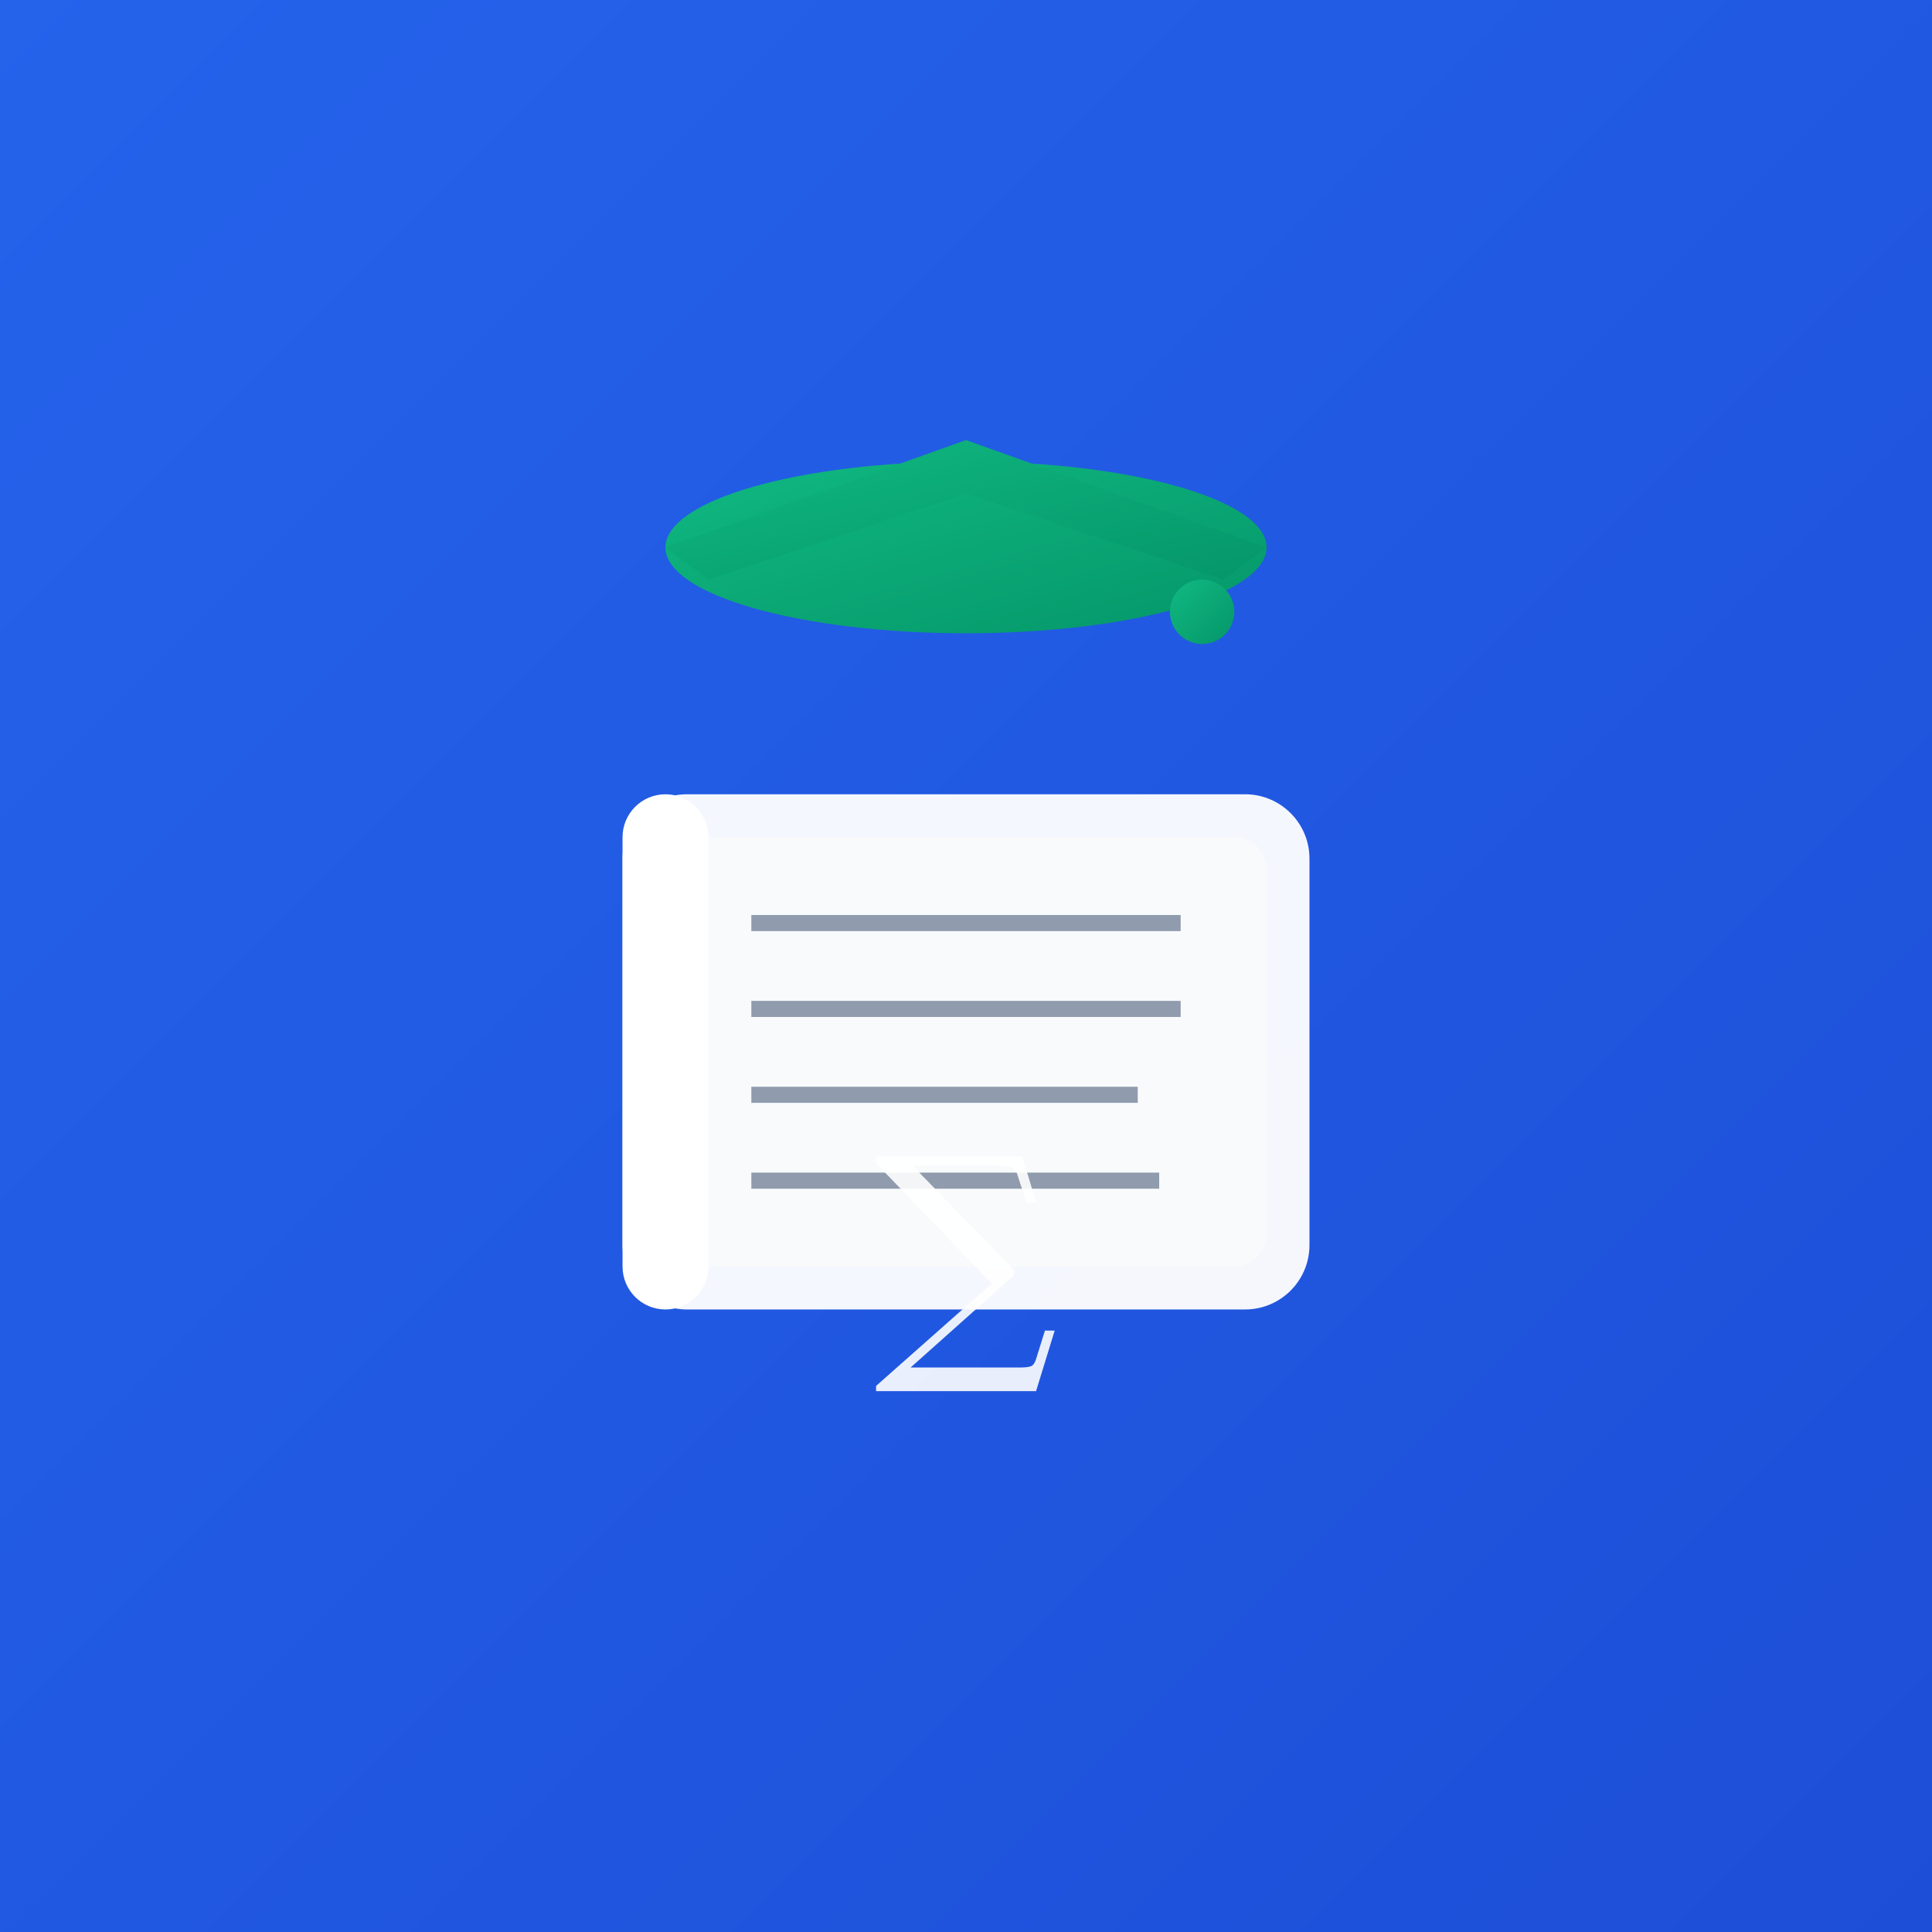
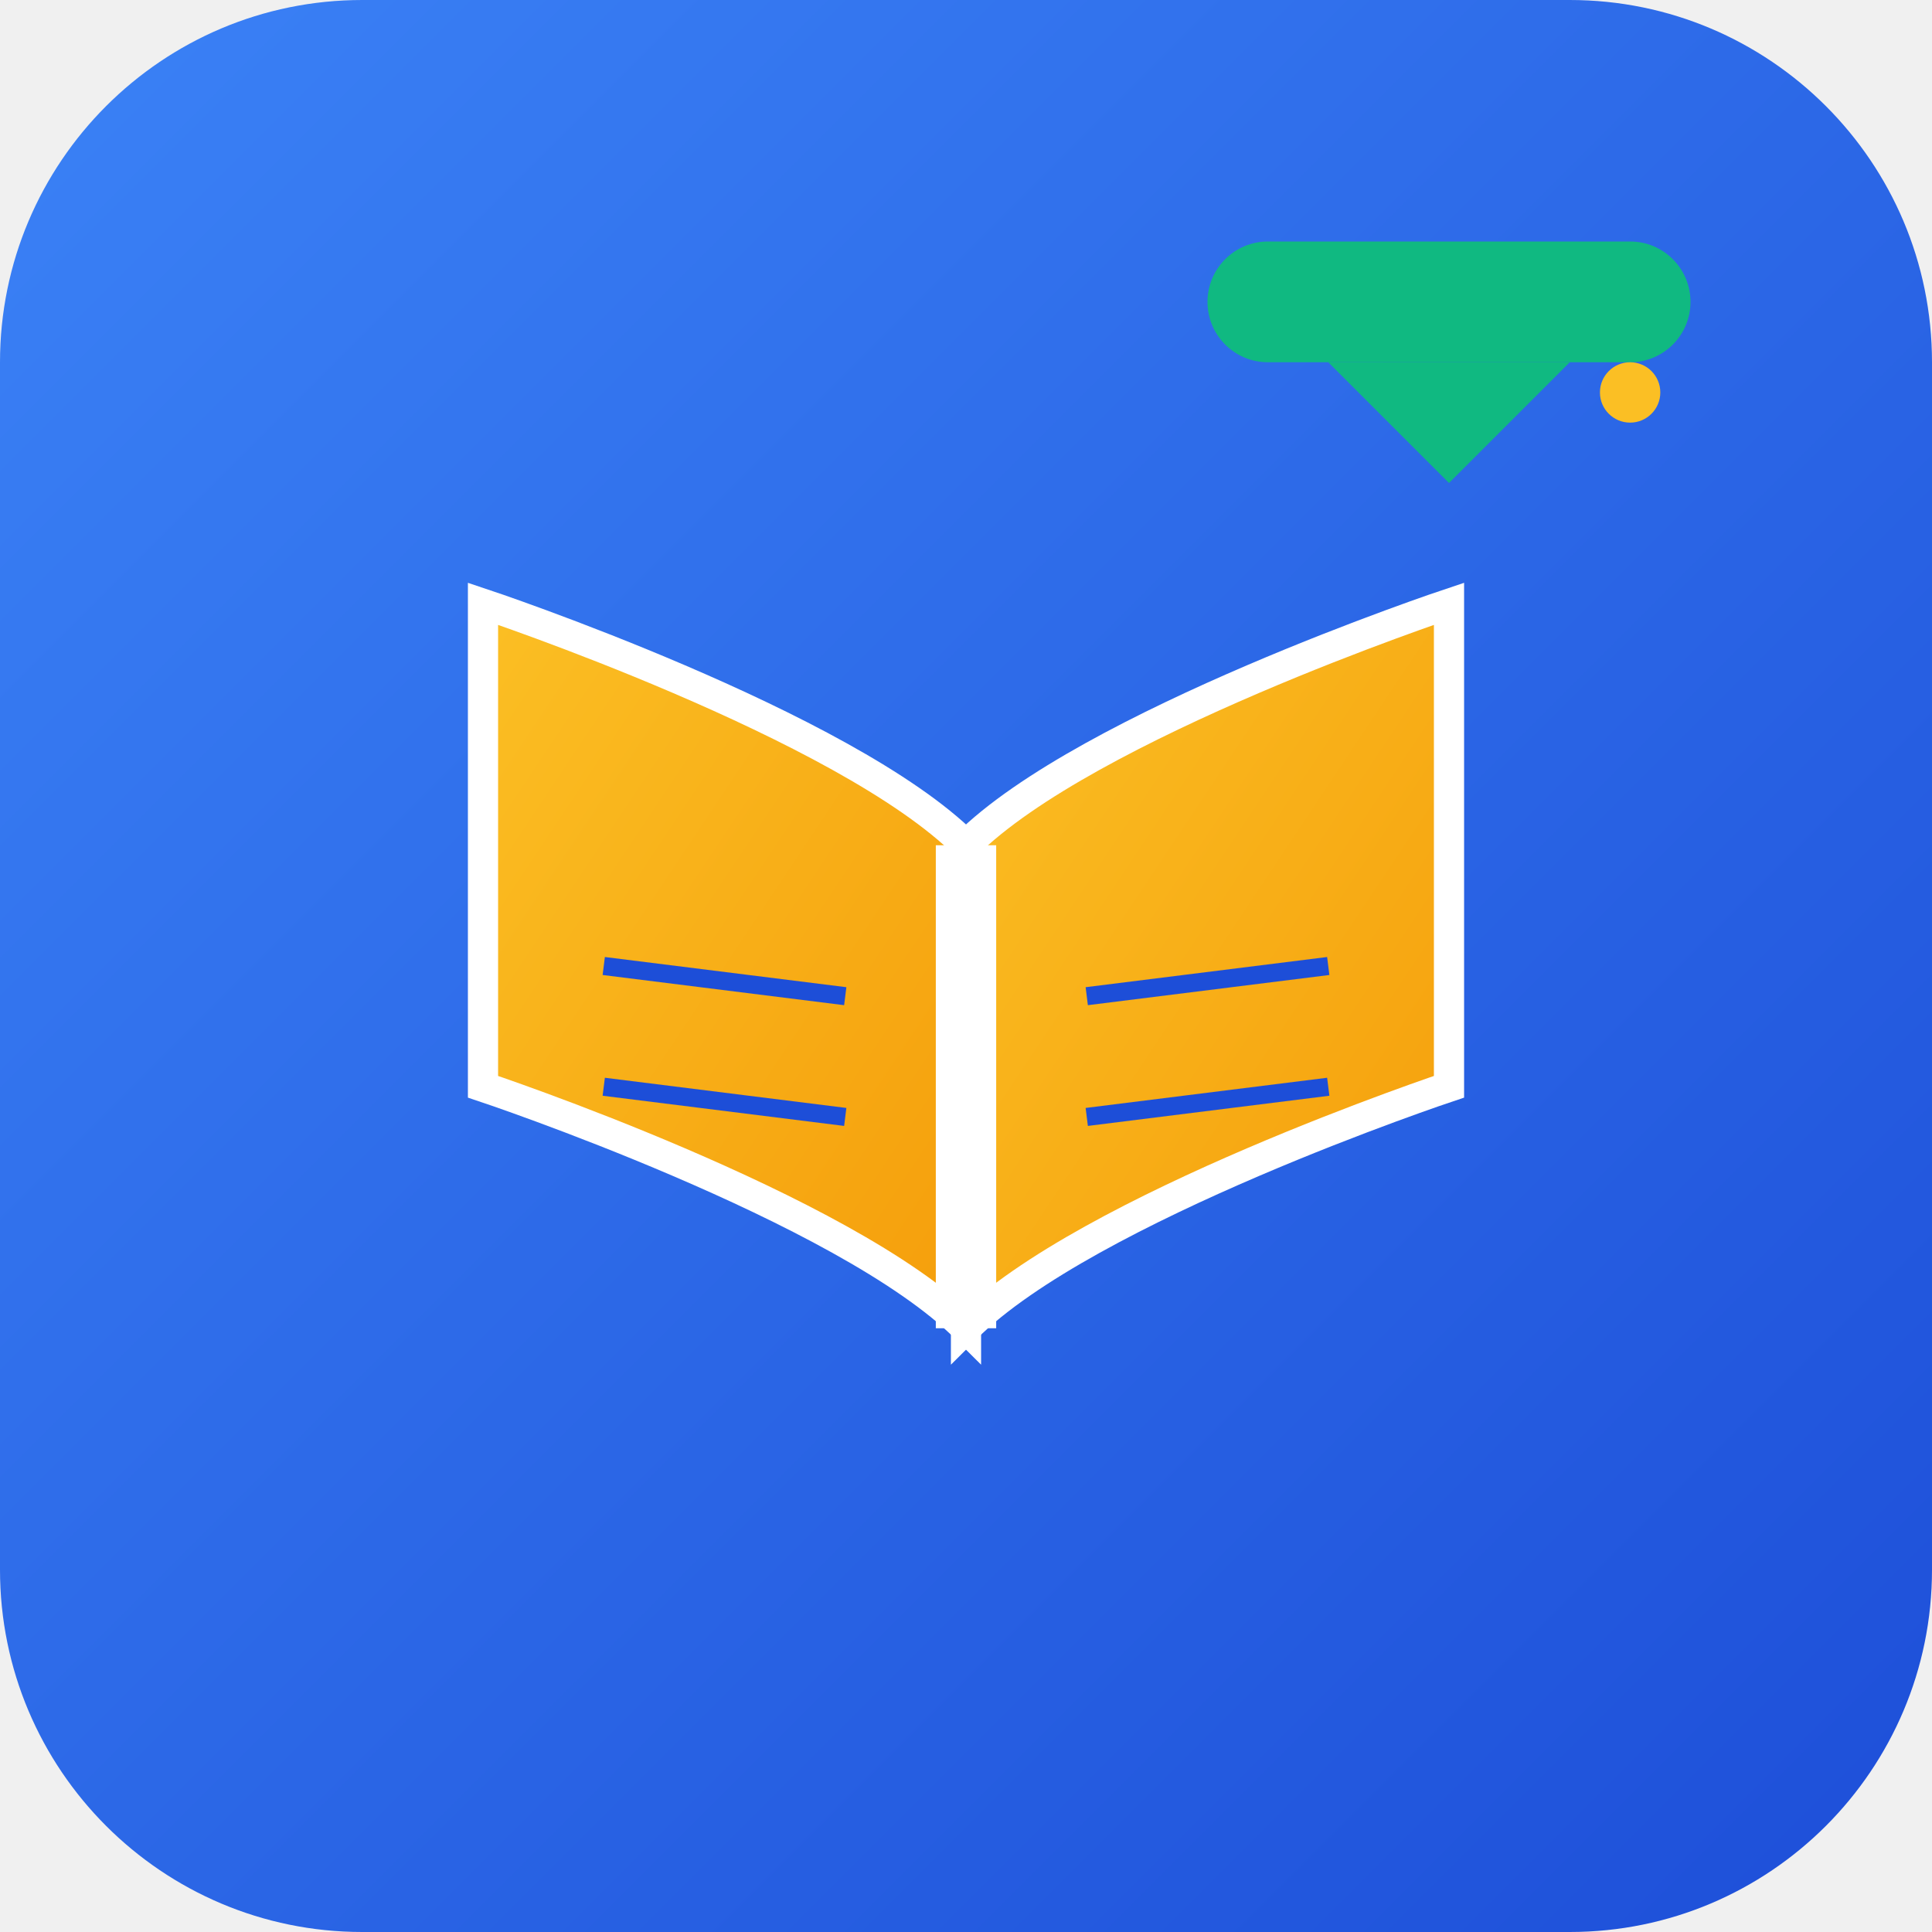
- <svg xmlns="http://www.w3.org/2000/svg" width="180" height="180" viewBox="0 0 180 180" fill="none">
+ <svg xmlns="http://www.w3.org/2000/svg" width="180" height="180" viewBox="0 0 32 32" fill="none">
  <defs>
-     <linearGradient id="iosBg" x1="0%" y1="0%" x2="100%" y2="100%">
-       <stop offset="0%" style="stop-color:#2563eb;stop-opacity:1" />
+     <linearGradient id="bg-gradient" x1="0%" y1="0%" x2="100%" y2="100%">
+       <stop offset="0%" style="stop-color:#3b82f6;stop-opacity:1" />
      <stop offset="100%" style="stop-color:#1d4ed8;stop-opacity:1" />
    </linearGradient>
-     <linearGradient id="iosAccent" x1="0%" y1="0%" x2="100%" y2="100%">
-       <stop offset="0%" style="stop-color:#10b981;stop-opacity:1" />
-       <stop offset="100%" style="stop-color:#059669;stop-opacity:1" />
+     <linearGradient id="book-gradient" x1="0%" y1="0%" x2="100%" y2="100%">
+       <stop offset="0%" style="stop-color:#fbbf24;stop-opacity:1" />
+       <stop offset="100%" style="stop-color:#f59e0b;stop-opacity:1" />
    </linearGradient>
  </defs>
-   <rect width="180" height="180" fill="url(#iosBg)" />
-   <g transform="translate(90, 90)">
-     <g transform="translate(-32, -16)">
-       <rect width="64" height="48" rx="6" fill="white" opacity="0.95" />
-       <rect x="4" y="4" width="56" height="40" rx="3" fill="#f8fafc" />
-       <rect width="8" height="48" rx="4" fill="white" />
-       <line x1="12" y1="12" x2="52" y2="12" stroke="#64748b" stroke-width="1.5" opacity="0.7" />
-       <line x1="12" y1="20" x2="52" y2="20" stroke="#64748b" stroke-width="1.5" opacity="0.7" />
-       <line x1="12" y1="28" x2="48" y2="28" stroke="#64748b" stroke-width="1.5" opacity="0.7" />
-       <line x1="12" y1="36" x2="50" y2="36" stroke="#64748b" stroke-width="1.5" opacity="0.7" />
-     </g>
-     <g transform="translate(0, -45)">
-       <ellipse cx="0" cy="6" rx="28" ry="8" fill="url(#iosAccent)" />
-       <polygon points="-28,6 0,-4 28,6 24,9 0,1 -24,9" fill="url(#iosAccent)" />
-       <circle cx="22" cy="12" r="3" fill="url(#iosAccent)" />
-       <line x1="22" y1="15" x2="22" y2="24" stroke="url(#iosAccent)" stroke-width="2" />
-     </g>
-     <g transform="translate(0, 35)">
-       <text x="0" y="0" font-family="serif" font-size="24" fill="white" text-anchor="middle" opacity="0.9">∑</text>
-     </g>
+   <rect width="32" height="32" rx="6" fill="url(#bg-gradient)" />
+   <g transform="translate(6, 8)">
+     <path d="M2 2 C2 2, 8 4, 10 6 L10 14 C8 12, 2 10, 2 10 Z" fill="url(#book-gradient)" stroke="white" stroke-width="0.5" />
+     <path d="M18 2 C18 2, 12 4, 10 6 L10 14 C12 12, 18 10, 18 10 Z" fill="url(#book-gradient)" stroke="white" stroke-width="0.5" />
+     <line x1="10" y1="6" x2="10" y2="14" stroke="white" stroke-width="1" />
+     <line x1="4" y1="8" x2="8" y2="8.5" stroke="#1d4ed8" stroke-width="0.3" />
+     <line x1="4" y1="10" x2="8" y2="10.5" stroke="#1d4ed8" stroke-width="0.3" />
+     <line x1="12" y1="8.5" x2="16" y2="8" stroke="#1d4ed8" stroke-width="0.3" />
+     <line x1="12" y1="10.5" x2="16" y2="10" stroke="#1d4ed8" stroke-width="0.3" />
+   </g>
+   <g transform="translate(20, 4)">
+     <rect x="0" y="0" width="8" height="2" rx="1" fill="#10b981" />
+     <polygon points="2,2 6,2 4,4" fill="#10b981" />
+     <circle cx="7" cy="2.5" r="0.5" fill="#fbbf24" />
  </g>
</svg>
